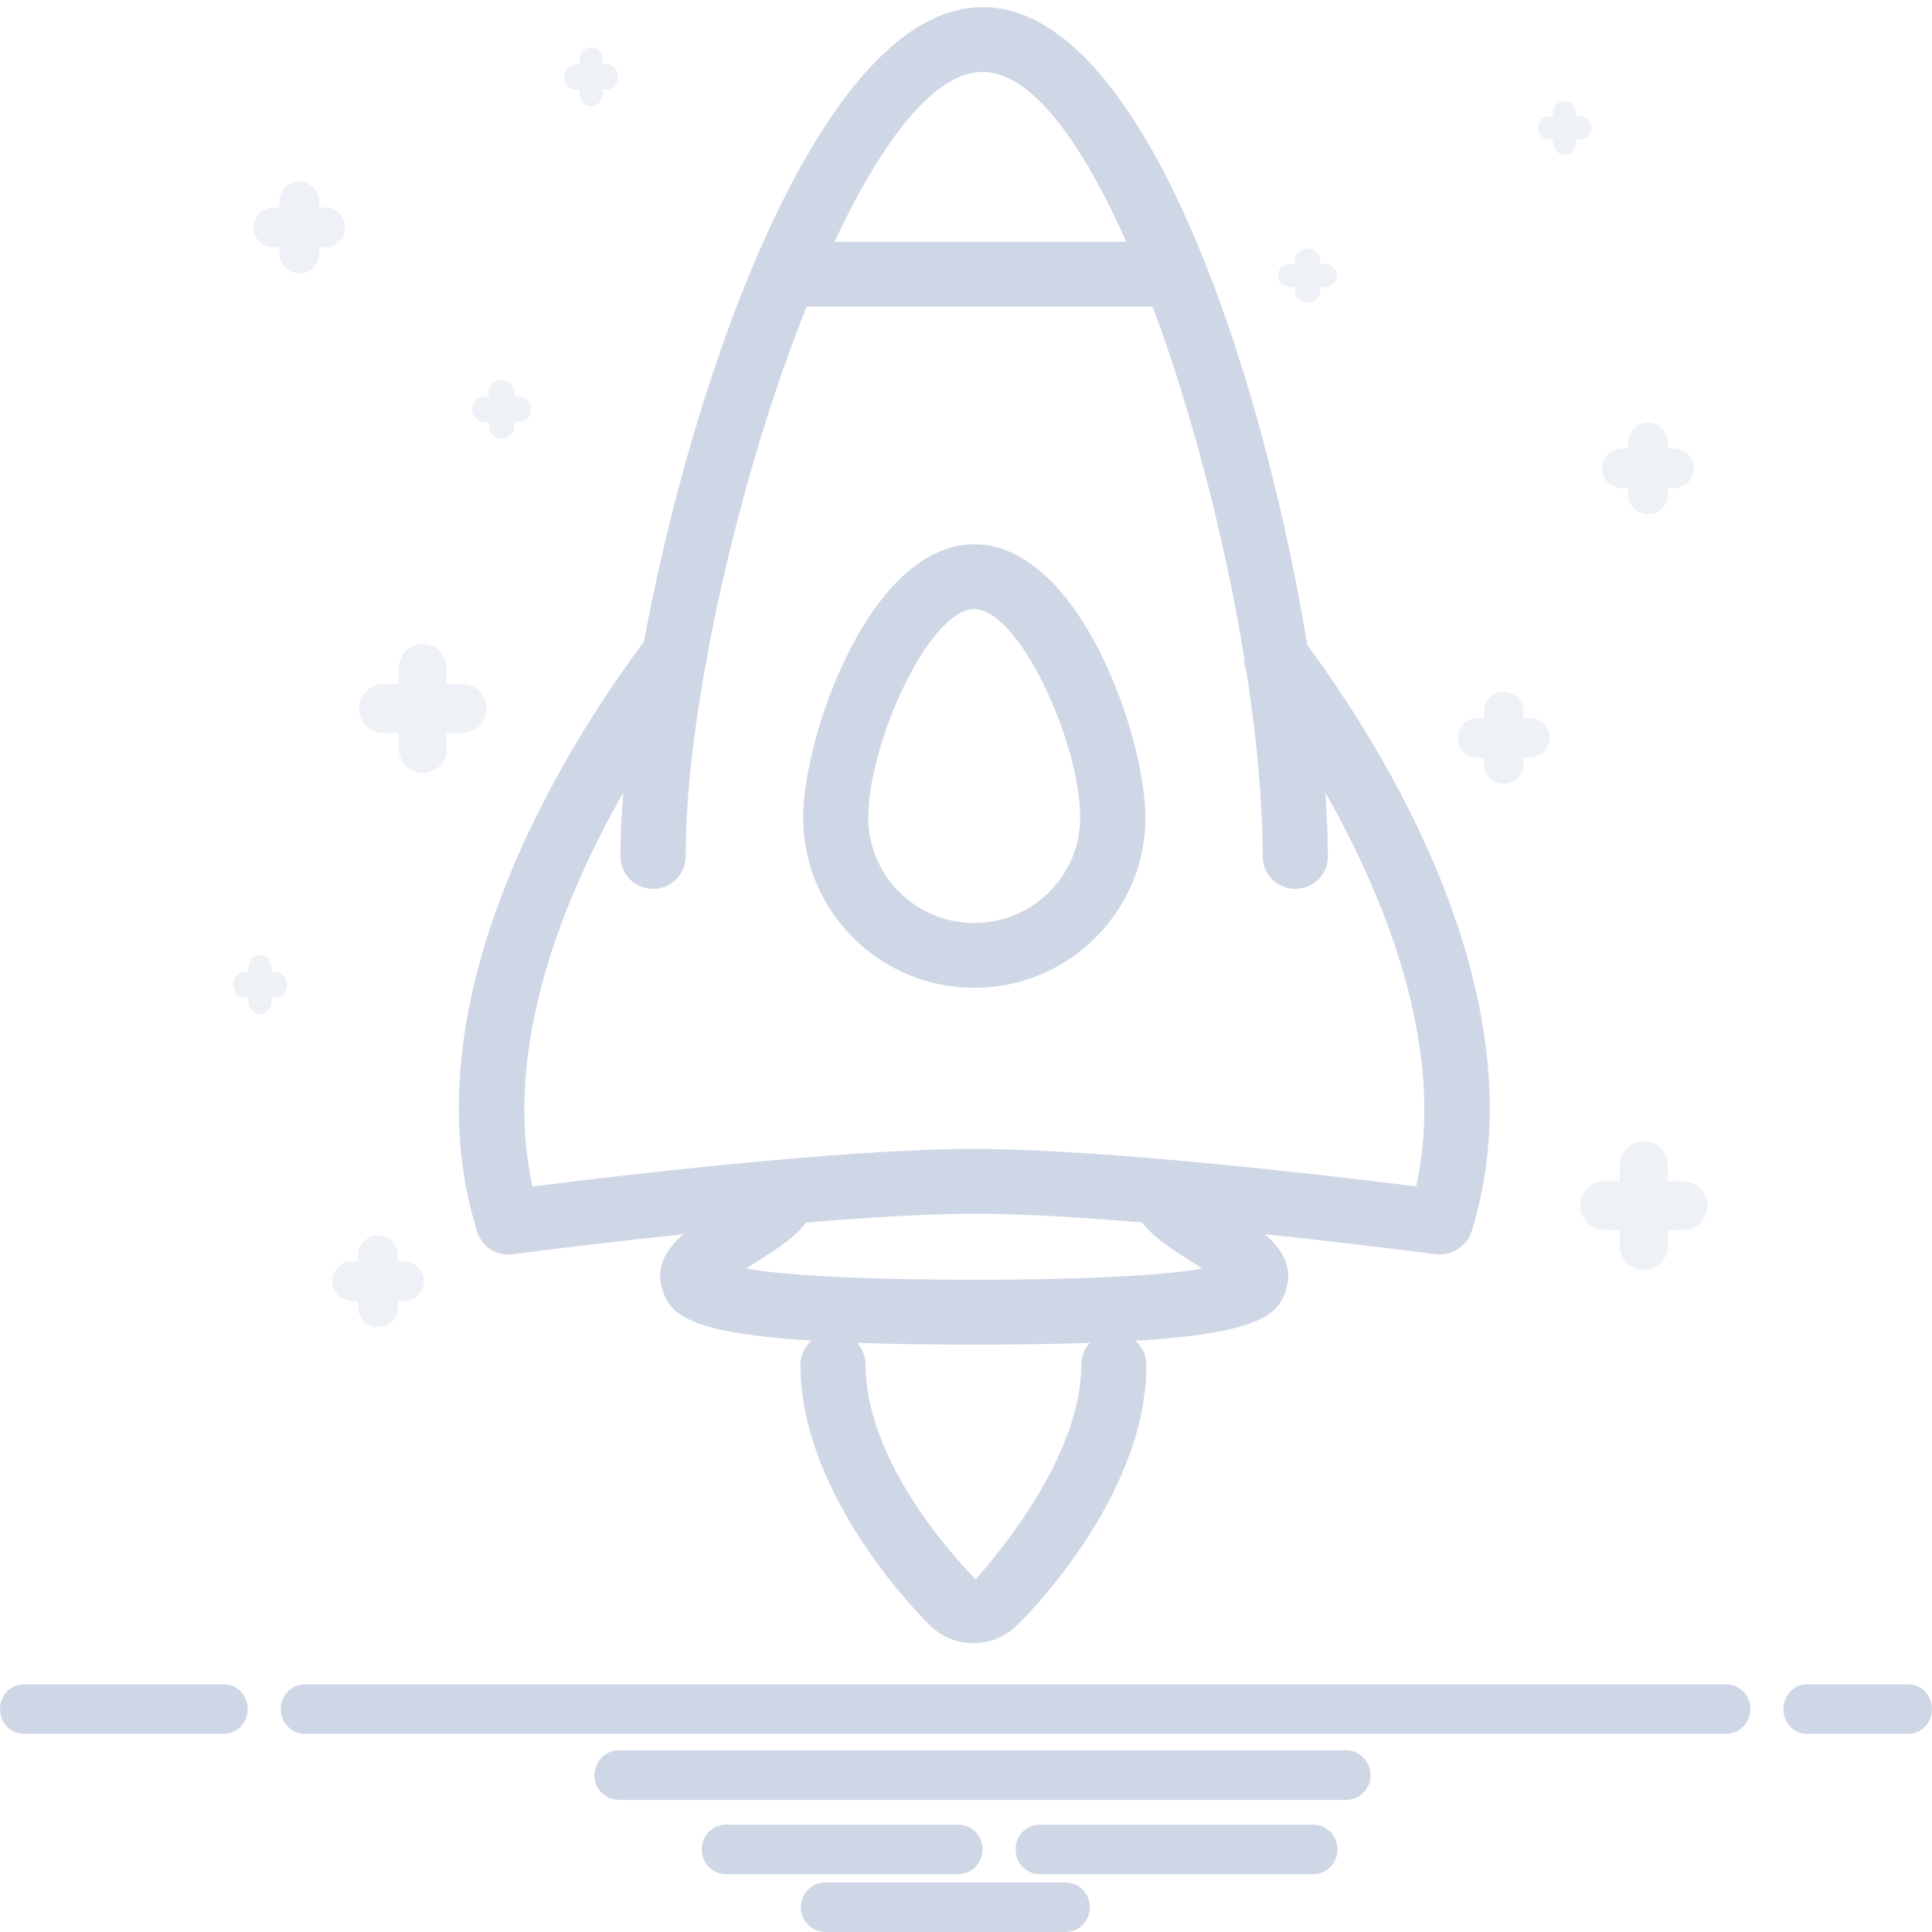
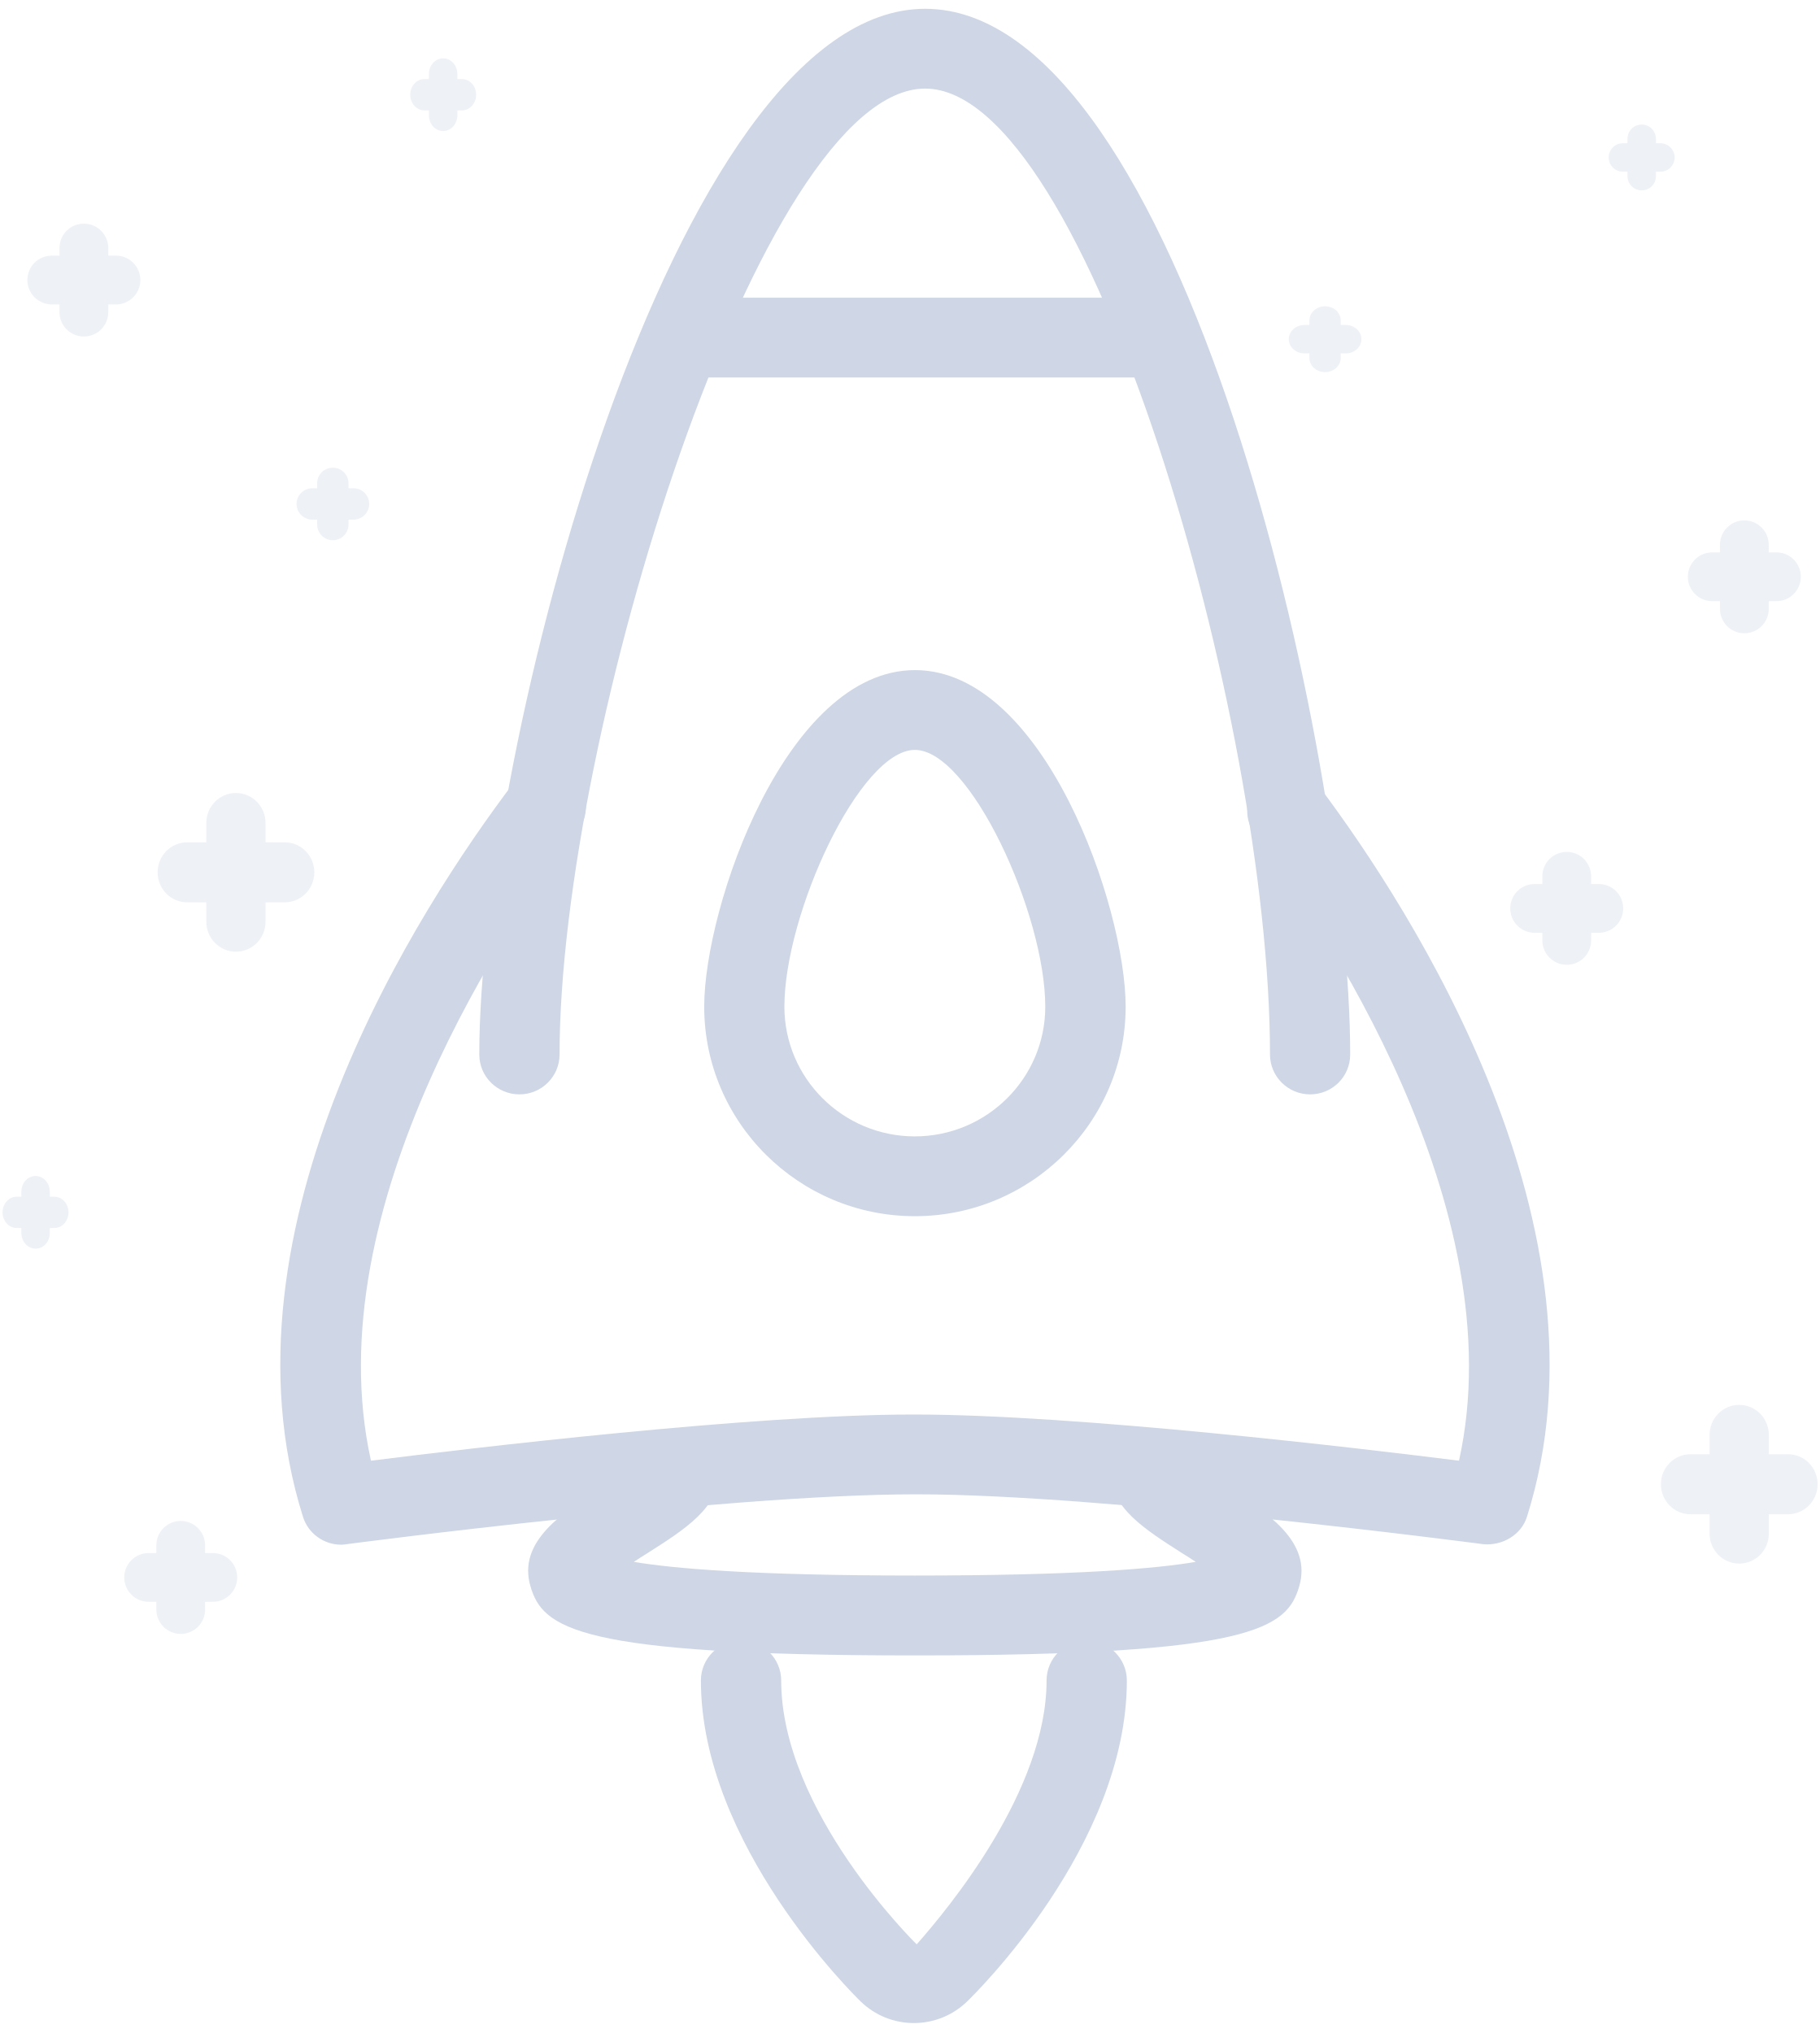
- <svg xmlns="http://www.w3.org/2000/svg" width="234px" height="234px" viewBox="0 0 234 234" version="1.1">
+ <svg xmlns="http://www.w3.org/2000/svg" width="179px" height="200px" viewBox="0 0 179 200" version="1.1">
  <defs />
-   <g id="Installer-view" stroke="none" stroke-width="1" fill="none" fill-rule="evenodd">
-     <g id="#5-Finished-kanban" transform="translate(-605, -377)">
-       <g id="Illustration_Installation_complete" transform="translate(605, 377)">
-         <g id="Group">
-           <g transform="translate(176, 83)" id="Shape" fill-rule="nonzero" fill="#EEF1F6">
-             <path d="M6.125,11.914 C4.8,11.914 3.725,10.838 3.725,9.514 L3.725,3.206 C3.725,1.882 4.8,0.806 6.125,0.806 C7.45,0.806 8.525,1.882 8.525,3.206 L8.525,9.523 C8.525,10.848 7.45,11.914 6.125,11.914 Z" />
-             <path d="M9.283,8.765 L2.966,8.765 C1.642,8.765 0.566,7.69 0.566,6.365 C0.566,5.04 1.642,3.965 2.966,3.965 L9.283,3.965 C10.608,3.965 11.683,5.04 11.683,6.365 C11.683,7.69 10.608,8.765 9.283,8.765 Z" />
+   <g id="Symbols" stroke="none" stroke-width="1" fill="none" fill-rule="evenodd">
+     <g id="Illustration_Installation_complete" transform="translate(-28, 0)" fill-rule="nonzero">
+       <g id="Group">
+         <g id="Group-3" transform="translate(28, 0)">
+           <g id="Group" transform="translate(148, 83)" fill="#EEF1F6">
+             <path d="M6.125,11.914 C4.8,11.914 3.725,10.838 3.725,9.514 L3.725,3.206 C3.725,1.882 4.8,0.806 6.125,0.806 C7.45,0.806 8.525,1.882 8.525,3.206 L8.525,9.523 C8.525,10.848 7.45,11.914 6.125,11.914 Z" id="Shape" />
+             <path d="M9.283,8.765 L2.966,8.765 C1.642,8.765 0.566,7.69 0.566,6.365 C0.566,5.04 1.642,3.965 2.966,3.965 L9.283,3.965 C10.608,3.965 11.683,5.04 11.683,6.365 C11.683,7.69 10.608,8.765 9.283,8.765 Z" id="Shape" />
          </g>
-           <g transform="translate(194, 51)" id="Shape" fill-rule="nonzero" fill="#EEF1F6">
-             <path d="M5.597,11.299 C4.272,11.299 3.197,10.224 3.197,8.899 L3.197,2.592 C3.197,1.267 4.272,0.192 5.597,0.192 C6.922,0.192 7.997,1.267 7.997,2.592 L7.997,8.909 C7.997,10.234 6.922,11.299 5.597,11.299 Z" />
-             <path d="M8.755,8.141 L2.438,8.141 C1.114,8.141 0.038,7.066 0.038,5.741 C0.038,4.416 1.114,3.341 2.438,3.341 L8.755,3.341 C10.08,3.341 11.155,4.416 11.155,5.741 C11.155,7.066 10.08,8.141 8.755,8.141 Z" />
+           <g id="Group" transform="translate(166, 51)" fill="#EEF1F6">
+             <path d="M5.597,11.299 C4.272,11.299 3.197,10.224 3.197,8.899 L3.197,2.592 C3.197,1.267 4.272,0.192 5.597,0.192 C6.922,0.192 7.997,1.267 7.997,2.592 L7.997,8.909 C7.997,10.234 6.922,11.299 5.597,11.299 Z" id="Shape" />
+             <path d="M8.755,8.141 L2.438,8.141 C1.114,8.141 0.038,7.066 0.038,5.741 C0.038,4.416 1.114,3.341 2.438,3.341 L8.755,3.341 C10.08,3.341 11.155,4.416 11.155,5.741 C11.155,7.066 10.08,8.141 8.755,8.141 Z" id="Shape" />
          </g>
-           <g transform="translate(40, 149)" id="Shape" fill-rule="nonzero" fill="#EEF1F6">
-             <path d="M5.779,11.741 C4.454,11.741 3.379,10.666 3.379,9.341 L3.379,3.024 C3.379,1.699 4.454,0.624 5.779,0.624 C7.104,0.624 8.179,1.699 8.179,3.024 L8.179,9.341 C8.179,10.666 7.104,11.741 5.779,11.741 Z" />
-             <path d="M8.938,8.582 L2.621,8.582 C1.296,8.582 0.221,7.507 0.221,6.182 C0.221,4.858 1.296,3.782 2.621,3.782 L8.938,3.782 C10.262,3.782 11.338,4.858 11.338,6.182 C11.338,7.507 10.262,8.582 8.938,8.582 Z" />
+           <g id="Group" transform="translate(12, 149)" fill="#EEF1F6">
+             <path d="M5.779,11.741 C4.454,11.741 3.379,10.666 3.379,9.341 L3.379,3.024 C3.379,1.699 4.454,0.624 5.779,0.624 C7.104,0.624 8.179,1.699 8.179,3.024 L8.179,9.341 C8.179,10.666 7.104,11.741 5.779,11.741 Z" id="Shape" />
+             <path d="M8.938,8.582 L2.621,8.582 C1.296,8.582 0.221,7.507 0.221,6.182 C0.221,4.858 1.296,3.782 2.621,3.782 L8.938,3.782 C10.262,3.782 11.338,4.858 11.338,6.182 C11.338,7.507 10.262,8.582 8.938,8.582 Z" id="Shape" />
          </g>
-           <g transform="translate(30, 22)" id="Shape" fill-rule="nonzero" fill="#EEF1F6">
-             <path d="M6.25,11.107 C4.925,11.107 3.85,10.032 3.85,8.707 L3.85,2.4 C3.85,1.075 4.925,0 6.25,0 C7.574,0 8.65,1.075 8.65,2.4 L8.65,8.717 C8.65,10.042 7.574,11.107 6.25,11.107 Z" />
-             <path d="M9.408,7.949 L3.091,7.949 C1.766,7.949 0.691,6.874 0.691,5.549 C0.691,4.224 1.766,3.149 3.091,3.149 L9.408,3.149 C10.733,3.149 11.808,4.224 11.808,5.549 C11.808,6.874 10.733,7.949 9.408,7.949 Z" />
+           <g id="Group" transform="translate(2, 22)" fill="#EEF1F6">
+             <path d="M6.25,11.107 C4.925,11.107 3.85,10.032 3.85,8.707 L3.85,2.4 C3.85,1.075 4.925,0 6.25,0 C7.574,0 8.65,1.075 8.65,2.4 L8.65,8.717 C8.65,10.042 7.574,11.107 6.25,11.107 Z" id="Shape" />
+             <path d="M9.408,7.949 L3.091,7.949 C1.766,7.949 0.691,6.874 0.691,5.549 C0.691,4.224 1.766,3.149 3.091,3.149 L9.408,3.149 C10.733,3.149 11.808,4.224 11.808,5.549 C11.808,6.874 10.733,7.949 9.408,7.949 Z" id="Shape" />
          </g>
-           <g transform="translate(154, 30)" id="Shape" fill-rule="nonzero" fill="#EEF1F6">
-             <path d="M4.351,6.608 C3.497,6.608 2.808,5.983 2.808,5.208 L2.808,1.531 C2.808,0.756 3.497,0.131 4.351,0.131 C5.205,0.131 5.894,0.756 5.894,1.531 L5.894,5.217 C5.894,5.983 5.205,6.608 4.351,6.608 Z" />
-             <path d="M6.387,4.769 L2.325,4.769 C1.471,4.769 0.782,4.144 0.782,3.369 C0.782,2.595 1.471,1.969 2.325,1.969 L6.387,1.969 C7.241,1.969 7.93,2.595 7.93,3.369 C7.93,4.144 7.241,4.769 6.387,4.769 Z" />
+           <g id="Group" transform="translate(126, 30)" fill="#EEF1F6">
+             <path d="M4.351,6.608 C3.497,6.608 2.808,5.983 2.808,5.208 L2.808,1.531 C2.808,0.756 3.497,0.131 4.351,0.131 C5.205,0.131 5.894,0.756 5.894,1.531 L5.894,5.217 C5.894,5.983 5.205,6.608 4.351,6.608 Z" id="Shape" />
+             <path d="M6.387,4.769 L2.325,4.769 C1.471,4.769 0.782,4.144 0.782,3.369 C0.782,2.595 1.471,1.969 2.325,1.969 L6.387,1.969 C7.241,1.969 7.93,2.595 7.93,3.369 C7.93,4.144 7.241,4.769 6.387,4.769 Z" id="Shape" />
          </g>
-           <g transform="translate(68, 5)" id="Shape" fill-rule="nonzero" fill="#EEF1F6">
-             <path d="M3.593,7.889 C2.819,7.889 2.193,7.2 2.193,6.346 L2.193,2.283 C2.193,1.43 2.819,0.741 3.593,0.741 C4.368,0.741 4.993,1.43 4.993,2.283 L4.993,6.346 C4.993,7.2 4.368,7.889 3.593,7.889 Z" />
-             <path d="M5.432,5.863 L1.755,5.863 C0.98,5.863 0.355,5.174 0.355,4.32 C0.355,3.466 0.98,2.777 1.755,2.777 L5.441,2.777 C6.216,2.777 6.841,3.466 6.841,4.32 C6.841,5.174 6.207,5.863 5.432,5.863 Z" />
+           <g id="Group" transform="translate(40, 5)" fill="#EEF1F6">
+             <path d="M3.593,7.889 C2.819,7.889 2.193,7.2 2.193,6.346 L2.193,2.283 C2.193,1.43 2.819,0.741 3.593,0.741 C4.368,0.741 4.993,1.43 4.993,2.283 L4.993,6.346 C4.993,7.2 4.368,7.889 3.593,7.889 Z" id="Shape" />
+             <path d="M5.432,5.863 L1.755,5.863 C0.98,5.863 0.355,5.174 0.355,4.32 C0.355,3.466 0.98,2.777 1.755,2.777 L5.441,2.777 C6.216,2.777 6.841,3.466 6.841,4.32 C6.841,5.174 6.207,5.863 5.432,5.863 Z" id="Shape" />
          </g>
-           <g transform="translate(57, 46)" id="Shape" fill-rule="nonzero" fill="#EEF1F6">
-             <path d="M3.742,7.146 C2.888,7.146 2.199,6.457 2.199,5.603 L2.199,1.551 C2.199,0.697 2.888,0.008 3.742,0.008 C4.595,0.008 5.285,0.697 5.285,1.551 L5.285,5.614 C5.285,6.457 4.595,7.146 3.742,7.146 Z" />
-             <path d="M5.768,5.12 L1.715,5.12 C0.862,5.12 0.173,4.431 0.173,3.577 C0.173,2.723 0.862,2.034 1.715,2.034 L5.778,2.034 C6.632,2.034 7.321,2.723 7.321,3.577 C7.321,4.431 6.622,5.12 5.768,5.12 Z" />
+           <g id="Group" transform="translate(29, 46)" fill="#EEF1F6">
+             <path d="M3.742,7.146 C2.888,7.146 2.199,6.457 2.199,5.603 L2.199,1.551 C2.199,0.697 2.888,0.008 3.742,0.008 C4.595,0.008 5.285,0.697 5.285,1.551 L5.285,5.614 C5.285,6.457 4.595,7.146 3.742,7.146 Z" id="Shape" />
+             <path d="M5.768,5.12 L1.715,5.12 C0.862,5.12 0.173,4.431 0.173,3.577 C0.173,2.723 0.862,2.034 1.715,2.034 L5.778,2.034 C6.632,2.034 7.321,2.723 7.321,3.577 C7.321,4.431 6.622,5.12 5.768,5.12 Z" id="Shape" />
          </g>
-           <g transform="translate(28, 115)" id="Shape" fill-rule="nonzero" fill="#EEF1F6">
-             <path d="M3.5,7.838 C2.725,7.838 2.1,7.149 2.1,6.295 L2.1,2.232 C2.1,1.378 2.725,0.689 3.5,0.689 C4.275,0.689 4.9,1.378 4.9,2.232 L4.9,6.295 C4.9,7.159 4.275,7.838 3.5,7.838 Z" />
-             <path d="M5.339,5.811 L1.652,5.811 C0.877,5.811 0.252,5.122 0.252,4.269 C0.252,3.415 0.877,2.726 1.652,2.726 L5.339,2.726 C6.113,2.726 6.739,3.415 6.739,4.269 C6.739,5.122 6.113,5.811 5.339,5.811 Z" />
+           <g id="Group" transform="translate(0, 115)" fill="#EEF1F6">
+             <path d="M3.5,7.838 C2.725,7.838 2.1,7.149 2.1,6.295 L2.1,2.232 C2.1,1.378 2.725,0.689 3.5,0.689 C4.275,0.689 4.9,1.378 4.9,2.232 L4.9,6.295 C4.9,7.159 4.275,7.838 3.5,7.838 Z" id="Shape" />
+             <path d="M5.339,5.811 L1.652,5.811 C0.877,5.811 0.252,5.122 0.252,4.269 C0.252,3.415 0.877,2.726 1.652,2.726 L5.339,2.726 C6.113,2.726 6.739,3.415 6.739,4.269 C6.739,5.122 6.113,5.811 5.339,5.811 Z" id="Shape" />
          </g>
-           <g transform="translate(186, 12)" id="Shape" fill-rule="nonzero" fill="#EEF1F6">
-             <path d="M3.5,6.729 C2.725,6.729 2.1,6.104 2.1,5.329 L2.1,1.652 C2.1,0.877 2.725,0.252 3.5,0.252 C4.275,0.252 4.9,0.877 4.9,1.652 L4.9,5.339 C4.9,6.113 4.275,6.729 3.5,6.729 Z" />
-             <path d="M5.339,4.891 L1.652,4.891 C0.877,4.891 0.252,4.265 0.252,3.491 C0.252,2.716 0.877,2.091 1.652,2.091 L5.339,2.091 C6.113,2.091 6.739,2.716 6.739,3.491 C6.739,4.265 6.113,4.891 5.339,4.891 Z" />
+           <g id="Group" transform="translate(158, 12)" fill="#EEF1F6">
+             <path d="M3.5,6.729 C2.725,6.729 2.1,6.104 2.1,5.329 L2.1,1.652 C2.1,0.877 2.725,0.252 3.5,0.252 C4.275,0.252 4.9,0.877 4.9,1.652 L4.9,5.339 C4.9,6.113 4.275,6.729 3.5,6.729 Z" id="Shape" />
+             <path d="M5.339,4.891 L1.652,4.891 C0.877,4.891 0.252,4.265 0.252,3.491 C0.252,2.716 0.877,2.091 1.652,2.091 L5.339,2.091 C6.113,2.091 6.739,2.716 6.739,3.491 C6.739,4.265 6.113,4.891 5.339,4.891 Z" id="Shape" />
          </g>
-           <g transform="translate(191, 138)" id="Shape" fill-rule="nonzero" fill="#EEF1F6">
-             <path d="M8.092,15.823 C6.479,15.823 5.178,14.503 5.178,12.869 L5.178,3.161 C5.178,1.526 6.479,0.207 8.092,0.207 C9.705,0.207 11.006,1.526 11.006,3.161 L11.006,12.869 C11.006,14.503 9.705,15.823 8.092,15.823 Z" />
-             <path d="M12.891,10.969 L3.303,10.969 C1.69,10.969 0.389,9.649 0.389,8.015 C0.389,6.38 1.69,5.061 3.303,5.061 L12.891,5.061 C14.503,5.061 15.805,6.38 15.805,8.015 C15.805,9.649 14.494,10.969 12.891,10.969 Z" />
+           <g id="Group" transform="translate(163, 138)" fill="#EEF1F6">
+             <path d="M8.092,15.823 C6.479,15.823 5.178,14.503 5.178,12.869 L5.178,3.161 C5.178,1.526 6.479,0.207 8.092,0.207 C9.705,0.207 11.006,1.526 11.006,3.161 L11.006,12.869 C11.006,14.503 9.705,15.823 8.092,15.823 Z" id="Shape" />
+             <path d="M12.891,10.969 L3.303,10.969 C1.69,10.969 0.389,9.649 0.389,8.015 C0.389,6.38 1.69,5.061 3.303,5.061 L12.891,5.061 C14.503,5.061 15.805,6.38 15.805,8.015 C15.805,9.649 14.494,10.969 12.891,10.969 Z" id="Shape" />
          </g>
-           <g transform="translate(43, 78)" id="Shape" fill-rule="nonzero" fill="#EEF1F6">
-             <path d="M8.209,15.626 C6.596,15.626 5.294,14.306 5.294,12.672 L5.294,2.964 C5.294,1.329 6.596,0.01 8.209,0.01 C9.821,0.01 11.123,1.329 11.123,2.964 L11.123,12.672 C11.123,14.306 9.821,15.626 8.209,15.626 Z" />
-             <path d="M12.998,10.772 L3.419,10.772 C1.807,10.772 0.505,9.452 0.505,7.818 C0.505,6.183 1.807,4.864 3.419,4.864 L13.007,4.864 C14.62,4.864 15.922,6.183 15.922,7.818 C15.922,9.452 14.61,10.772 12.998,10.772 Z" />
+           <g id="Group" transform="translate(15, 78)" fill="#EEF1F6">
+             <path d="M8.209,15.626 C6.596,15.626 5.294,14.306 5.294,12.672 L5.294,2.964 C5.294,1.329 6.596,0.01 8.209,0.01 C9.821,0.01 11.123,1.329 11.123,2.964 L11.123,12.672 C11.123,14.306 9.821,15.626 8.209,15.626 Z" id="Shape" />
+             <path d="M12.998,10.772 L3.419,10.772 C1.807,10.772 0.505,9.452 0.505,7.818 C0.505,6.183 1.807,4.864 3.419,4.864 L13.007,4.864 C14.62,4.864 15.922,6.183 15.922,7.818 C15.922,9.452 14.61,10.772 12.998,10.772 Z" id="Shape" />
          </g>
-           <path d="M27.135,210 L2.865,210 C1.28,210 0,208.66 0,207 C0,205.34 1.28,204 2.865,204 L27.135,204 C28.72,204 30,205.34 30,207 C30,208.66 28.711,210 27.135,210 Z" id="Shape" fill="#CFD7E6" fill-rule="nonzero" />
-           <path d="M209.065,210 L36.935,210 C35.311,210 34,208.66 34,207 C34,205.34 35.311,204 36.935,204 L209.065,204 C210.689,204 212,205.34 212,207 C212,208.66 210.679,210 209.065,210 Z" id="Shape" fill="#CFD7E6" fill-rule="nonzero" />
-           <path d="M231.164,210 L218.836,210 C217.267,210 216,208.66 216,207 C216,205.34 217.267,204 218.836,204 L231.164,204 C232.733,204 234,205.34 234,207 C234,208.66 232.733,210 231.164,210 Z" id="Shape" fill="#CFD7E6" fill-rule="nonzero" />
-           <path d="M163.05,218 L74.95,218 C73.318,218 72,216.66 72,215 C72,213.34 73.318,212 74.95,212 L163.05,212 C164.682,212 166,213.34 166,215 C166,216.66 164.682,218 163.05,218 Z" id="Shape" fill="#CFD7E6" fill-rule="nonzero" />
-           <path d="M116.086,227 L87.914,227 C86.302,227 85,225.66 85,224 C85,222.34 86.302,221 87.914,221 L116.086,221 C117.698,221 119,222.34 119,224 C119,225.66 117.698,227 116.086,227 Z" id="Shape" fill="#CFD7E6" fill-rule="nonzero" />
-           <path d="M159.067,227 L125.933,227 C124.31,227 123,225.66 123,224 C123,222.34 124.31,221 125.933,221 L159.067,221 C160.69,221 162,222.34 162,224 C162,225.66 160.68,227 159.067,227 Z" id="Shape" fill="#CFD7E6" fill-rule="nonzero" />
-           <path d="M129.055,234 L99.945,234 C98.316,234 97,232.66 97,231 C97,229.34 98.316,228 99.945,228 L129.055,228 C130.684,228 132,229.34 132,231 C132,232.66 130.675,234 129.055,234 Z" id="Shape" fill="#CFD7E6" fill-rule="nonzero" />
-           <g transform="translate(55, 0)" id="Shape" fill-rule="nonzero" fill="#CFD7E6">
-             <path d="M101.883,107.661 C99.701,107.661 97.933,105.905 97.933,103.736 C97.933,70.701 79.963,8.715 64.007,8.715 C47.824,8.715 28.047,72.33 28.047,103.736 C28.047,105.905 26.279,107.661 24.097,107.661 C21.915,107.661 20.148,105.905 20.148,103.736 C20.148,73.901 39.125,0.864 64.007,0.864 C89.156,0.864 105.823,74.068 105.823,103.736 C105.832,105.905 104.065,107.661 101.883,107.661 Z" />
-             <path d="M85.808,37.137 L40.192,37.137 C38.009,37.137 36.242,35.38 36.242,33.211 C36.242,31.042 38.009,29.285 40.192,29.285 L85.808,29.285 C87.991,29.285 89.758,31.042 89.758,33.211 C89.758,35.38 87.981,37.137 85.808,37.137 Z" />
-             <path d="M63,119.645 C51.566,119.645 42.275,110.4 42.275,99.035 C42.275,89.211 50.322,65.922 63.01,65.922 C75.698,65.922 83.735,89.211 83.735,99.045 C83.725,110.4 74.424,119.645 63,119.645 Z M63,73.773 C57.589,73.773 50.164,89.888 50.164,99.035 C50.164,106.072 55.92,111.793 62.99,111.793 C70.07,111.793 75.826,106.072 75.826,99.045 C75.826,89.888 68.411,73.773 63,73.773 Z" />
-             <path d="M62.901,199.022 C60.936,199.022 59.08,198.266 57.668,196.902 C57.026,196.274 41.949,181.474 41.949,165.32 C41.949,163.151 43.716,161.394 45.899,161.394 C48.081,161.394 49.848,163.161 49.848,165.32 C49.848,178.206 63.039,191.141 63.178,191.278 C66.337,187.706 75.954,176.096 75.954,165.32 C75.954,163.151 77.722,161.394 79.904,161.394 C82.086,161.394 83.853,163.161 83.853,165.32 C83.853,181.592 68.776,196.283 68.134,196.902 C66.742,198.256 64.876,199.022 62.901,199.022 Z" />
-             <path d="M63,162.856 C29.676,162.856 26.388,160.167 25.183,156.055 C23.88,151.629 28.392,148.753 32.381,146.221 C33.507,145.515 35.304,144.366 36.005,143.709 C36.469,142.06 38,140.843 39.806,140.843 C41.989,140.843 43.756,142.61 43.756,144.769 C43.756,148.302 40.458,150.402 36.627,152.836 C36.252,153.062 35.808,153.356 35.353,153.651 C39.125,154.289 46.916,154.995 62.99,154.995 C79.065,154.995 86.855,154.298 90.627,153.651 C90.173,153.356 89.728,153.062 89.353,152.836 C85.532,150.402 82.224,148.302 82.224,144.769 C82.224,142.6 83.992,140.843 86.174,140.843 C87.981,140.843 89.511,142.06 89.975,143.709 C90.676,144.357 92.473,145.515 93.609,146.221 C97.588,148.753 102.11,151.629 100.807,156.065 C99.612,160.167 96.324,162.856 63,162.856 Z" />
-             <path d="M6.561,151.963 C4.863,151.963 3.313,150.863 2.8,149.205 C-6.186,120.655 14.302,89.191 23.534,77.002 C24.848,75.275 27.326,74.931 29.064,76.217 C30.811,77.522 31.157,79.985 29.854,81.713 C23.495,90.124 3.915,118.624 9.494,143.699 C19.239,142.472 47.054,139.155 62.822,139.155 C62.862,139.155 62.901,139.155 62.931,139.155 C78.917,139.155 106.761,142.472 116.526,143.699 C122.055,118.83 102.742,90.487 96.472,82.115 C95.169,80.378 95.534,77.915 97.282,76.619 C99.029,75.324 101.508,75.677 102.811,77.424 C111.915,89.574 132.136,120.881 123.22,149.195 C122.648,151.03 120.762,152.08 118.925,151.914 C118.55,151.864 81.602,147.006 63.188,147.006 C63.168,147.006 63.138,147.006 63.079,147.006 C44.398,147.006 7.46,151.864 7.085,151.914 C6.907,151.943 6.729,151.963 6.561,151.963 Z" />
+           <g id="Group" transform="translate(27, 0)" fill="#CFD7E6">
+             <path d="M101.883,107.661 C99.701,107.661 97.933,105.905 97.933,103.736 C97.933,70.701 79.963,8.715 64.007,8.715 C47.824,8.715 28.047,72.33 28.047,103.736 C28.047,105.905 26.279,107.661 24.097,107.661 C21.915,107.661 20.148,105.905 20.148,103.736 C20.148,73.901 39.125,0.864 64.007,0.864 C89.156,0.864 105.823,74.068 105.823,103.736 C105.832,105.905 104.065,107.661 101.883,107.661 Z" id="Shape" />
+             <path d="M85.808,37.137 L40.192,37.137 C38.009,37.137 36.242,35.38 36.242,33.211 C36.242,31.042 38.009,29.285 40.192,29.285 L85.808,29.285 C87.991,29.285 89.758,31.042 89.758,33.211 C89.758,35.38 87.981,37.137 85.808,37.137 Z" id="Shape" />
+             <path d="M63,119.645 C51.566,119.645 42.275,110.4 42.275,99.035 C42.275,89.211 50.322,65.922 63.01,65.922 C75.698,65.922 83.735,89.211 83.735,99.045 C83.725,110.4 74.424,119.645 63,119.645 Z M63,73.773 C57.589,73.773 50.164,89.888 50.164,99.035 C50.164,106.072 55.92,111.793 62.99,111.793 C70.07,111.793 75.826,106.072 75.826,99.045 C75.826,89.888 68.411,73.773 63,73.773 Z" id="Shape" />
+             <path d="M62.901,199.022 C60.936,199.022 59.08,198.266 57.668,196.902 C57.026,196.274 41.949,181.474 41.949,165.32 C41.949,163.151 43.716,161.394 45.899,161.394 C48.081,161.394 49.848,163.161 49.848,165.32 C49.848,178.206 63.039,191.141 63.178,191.278 C66.337,187.706 75.954,176.096 75.954,165.32 C75.954,163.151 77.722,161.394 79.904,161.394 C82.086,161.394 83.853,163.161 83.853,165.32 C83.853,181.592 68.776,196.283 68.134,196.902 C66.742,198.256 64.876,199.022 62.901,199.022 Z" id="Shape" />
+             <path d="M63,162.856 C29.676,162.856 26.388,160.167 25.183,156.055 C23.88,151.629 28.392,148.753 32.381,146.221 C33.507,145.515 35.304,144.366 36.005,143.709 C36.469,142.06 38,140.843 39.806,140.843 C41.989,140.843 43.756,142.61 43.756,144.769 C43.756,148.302 40.458,150.402 36.627,152.836 C36.252,153.062 35.808,153.356 35.353,153.651 C39.125,154.289 46.916,154.995 62.99,154.995 C79.065,154.995 86.855,154.298 90.627,153.651 C90.173,153.356 89.728,153.062 89.353,152.836 C85.532,150.402 82.224,148.302 82.224,144.769 C82.224,142.6 83.992,140.843 86.174,140.843 C87.981,140.843 89.511,142.06 89.975,143.709 C90.676,144.357 92.473,145.515 93.609,146.221 C97.588,148.753 102.11,151.629 100.807,156.065 C99.612,160.167 96.324,162.856 63,162.856 Z" id="Shape" />
+             <path d="M6.561,151.963 C4.863,151.963 3.313,150.863 2.8,149.205 C-6.186,120.655 14.302,89.191 23.534,77.002 C24.848,75.275 27.326,74.931 29.064,76.217 C30.811,77.522 31.157,79.985 29.854,81.713 C23.495,90.124 3.915,118.624 9.494,143.699 C19.239,142.472 47.054,139.155 62.822,139.155 C62.862,139.155 62.901,139.155 62.931,139.155 C78.917,139.155 106.761,142.472 116.526,143.699 C122.055,118.83 102.742,90.487 96.472,82.115 C95.169,80.378 95.534,77.915 97.282,76.619 C99.029,75.324 101.508,75.677 102.811,77.424 C111.915,89.574 132.136,120.881 123.22,149.195 C122.648,151.03 120.762,152.08 118.925,151.914 C118.55,151.864 81.602,147.006 63.188,147.006 C63.168,147.006 63.138,147.006 63.079,147.006 C44.398,147.006 7.46,151.864 7.085,151.914 C6.907,151.943 6.729,151.963 6.561,151.963 Z" id="Shape" />
          </g>
        </g>
      </g>
    </g>
  </g>
</svg>
